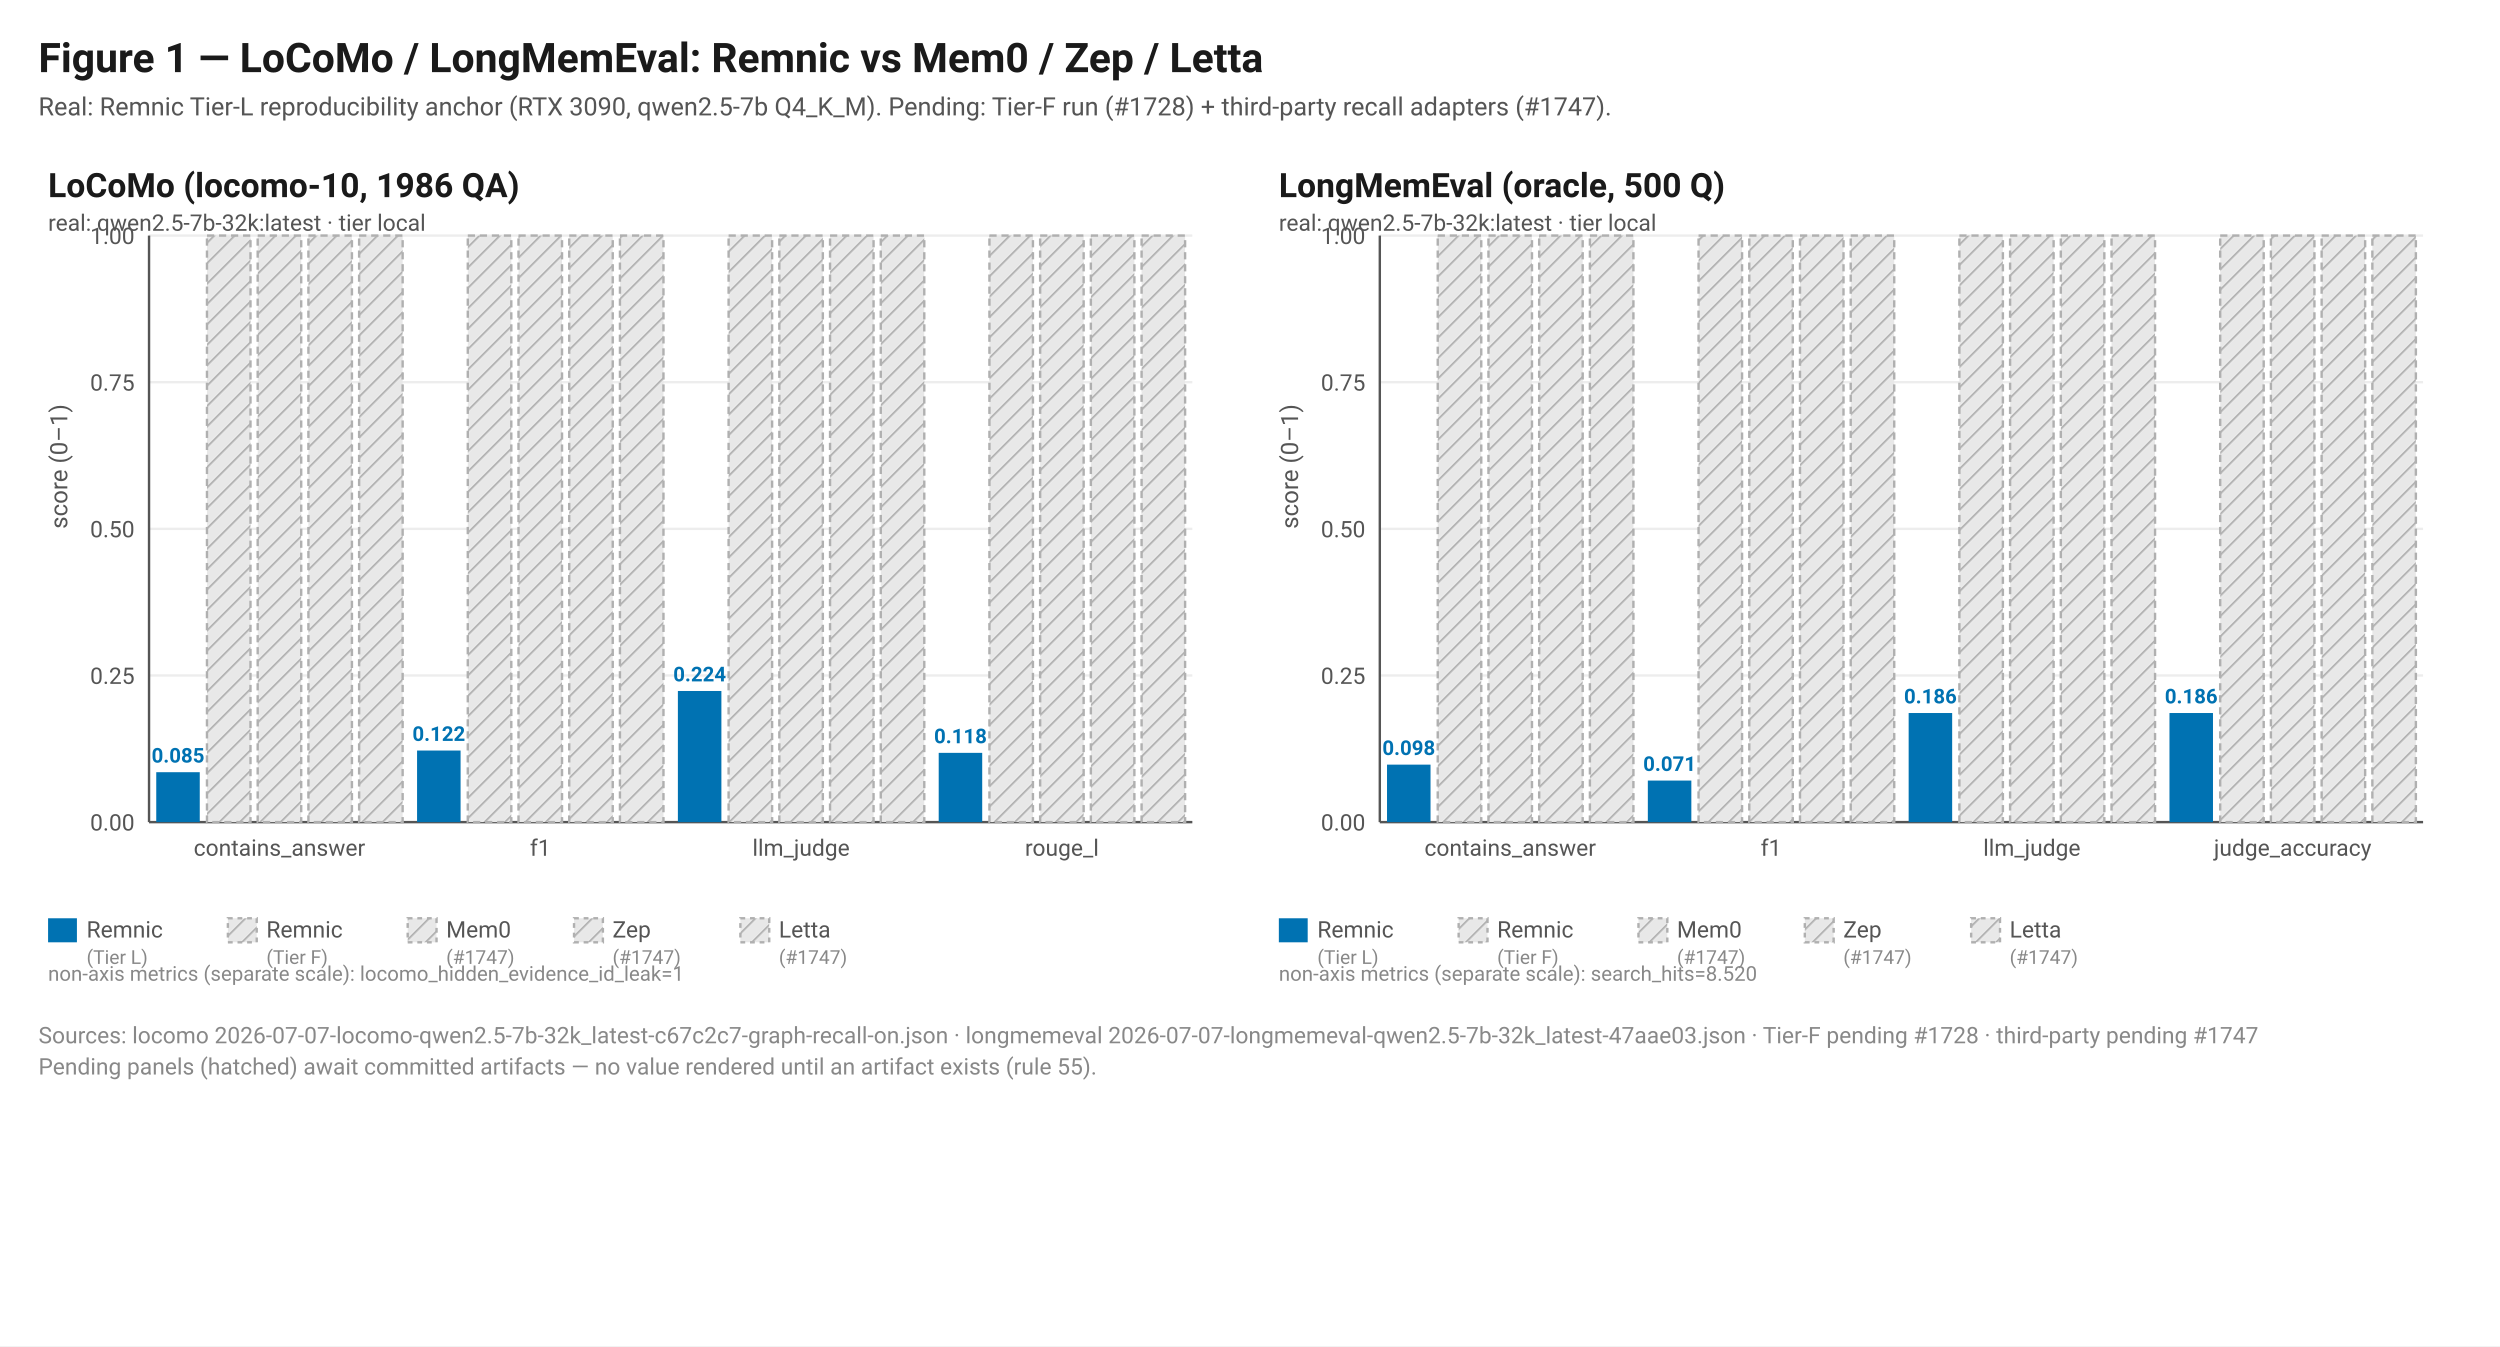
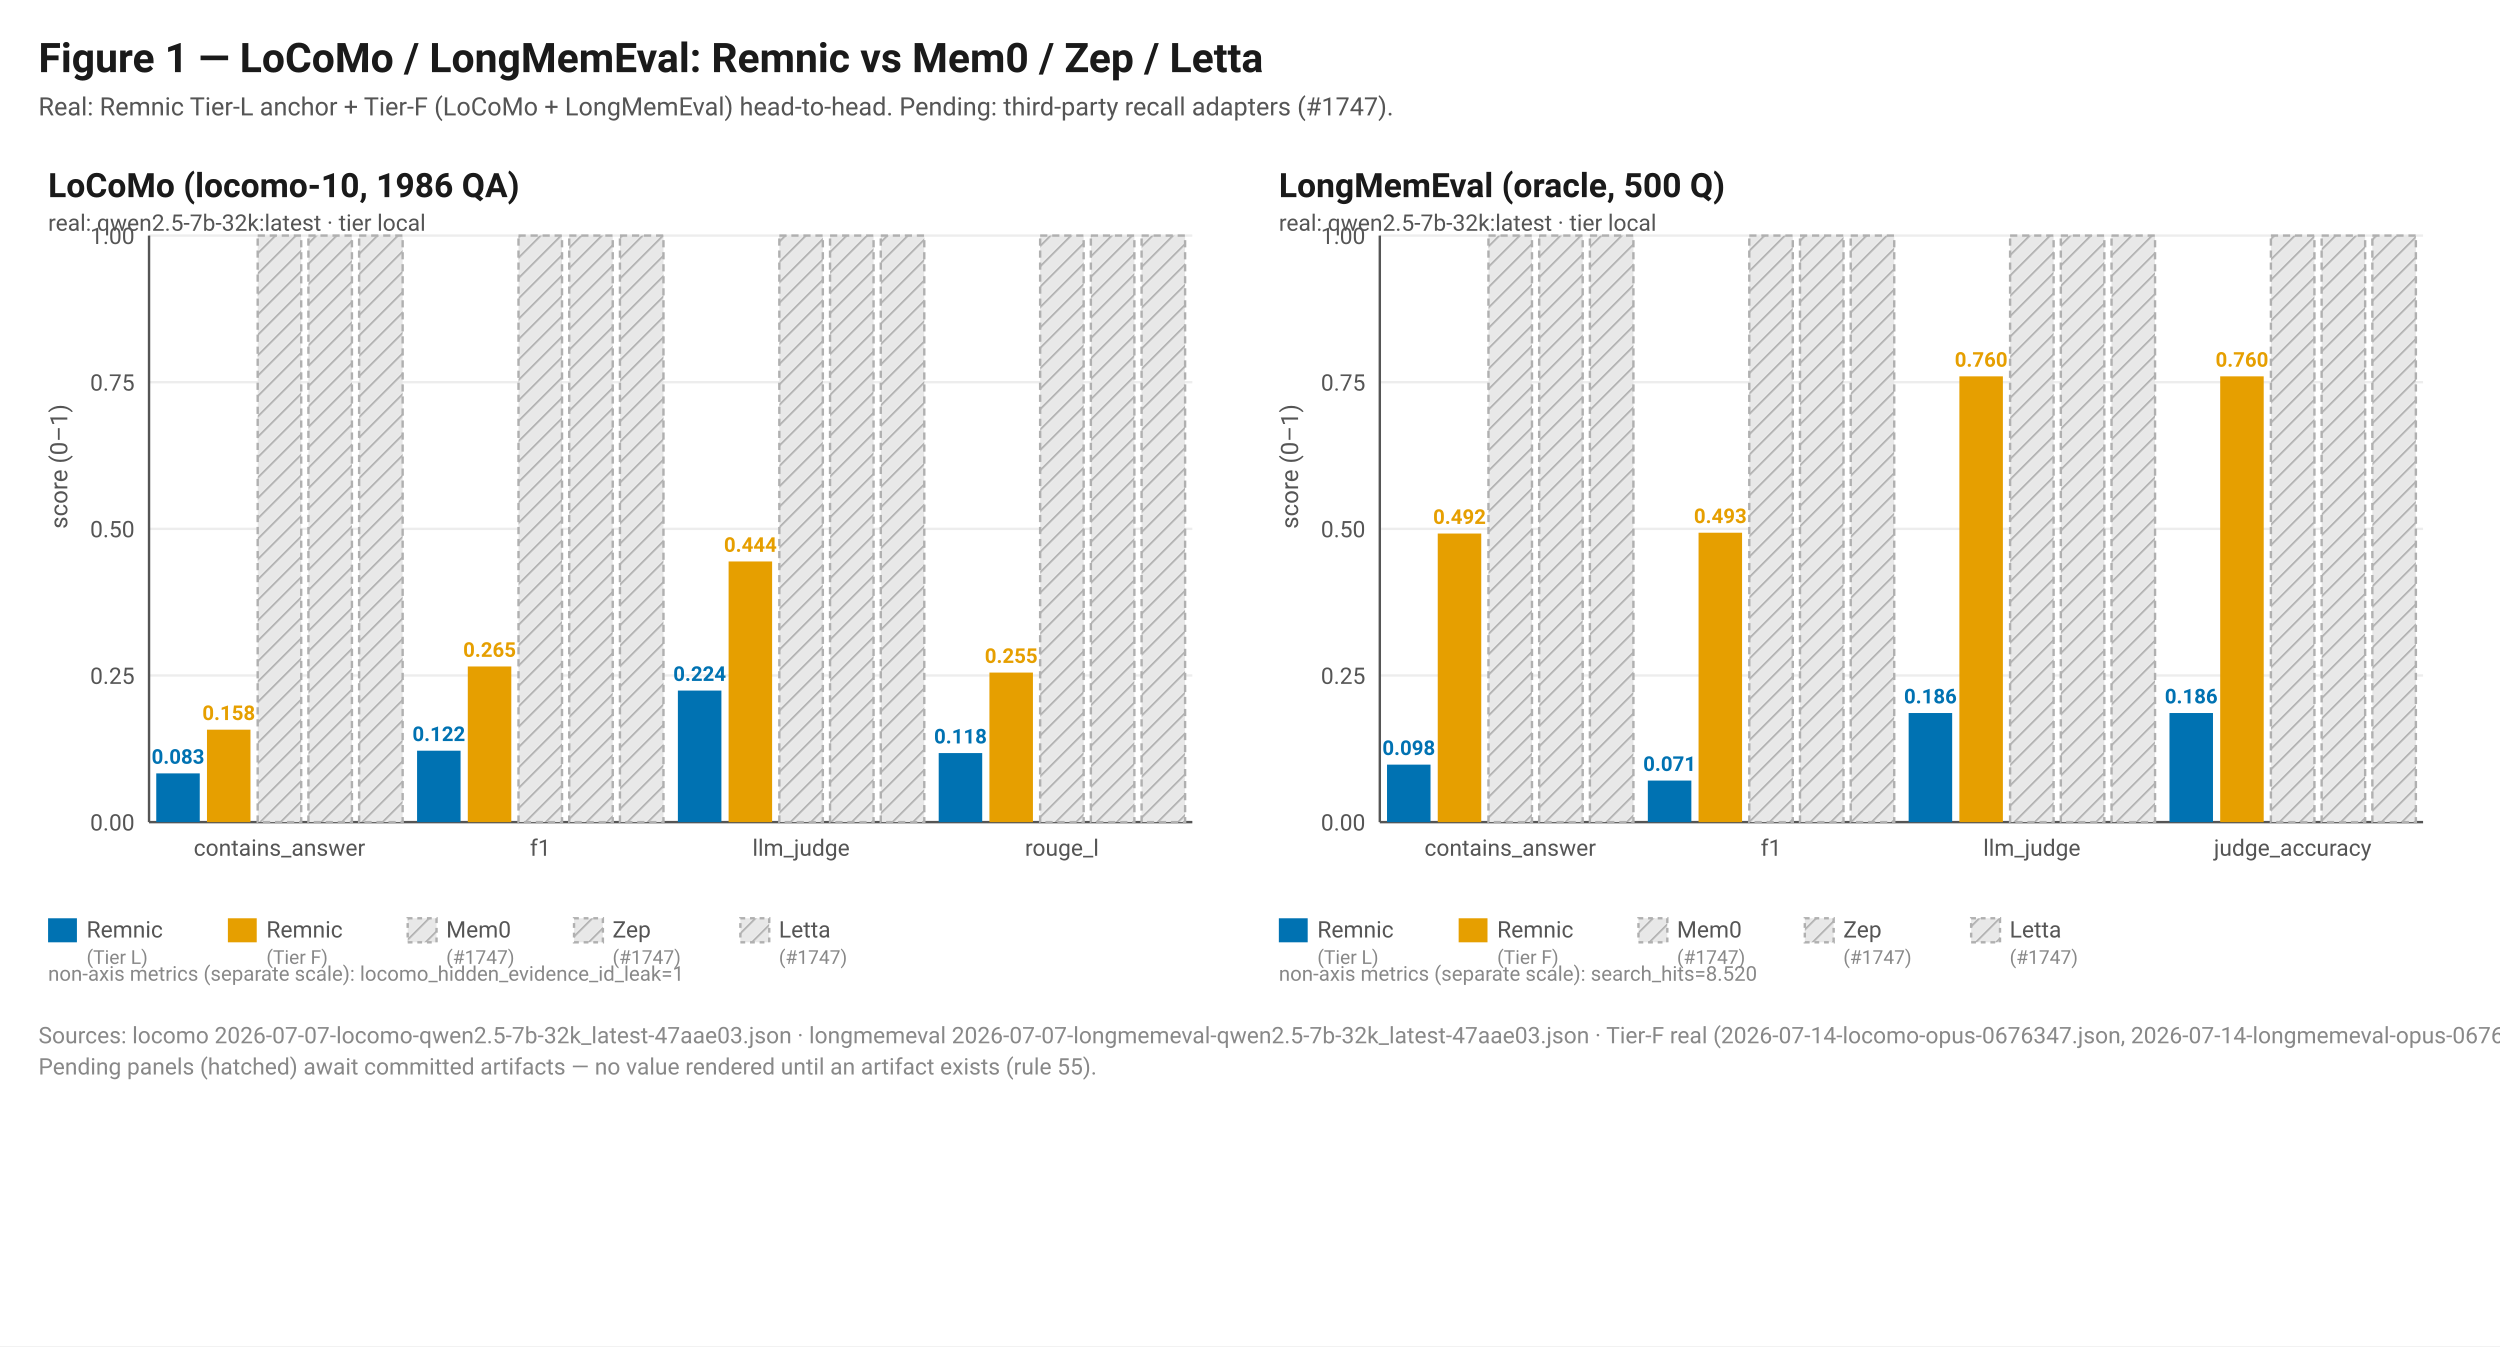
<svg xmlns="http://www.w3.org/2000/svg" width="1040" height="560" viewBox="0 0 1040 560" font-family="ui-sans-serif, system-ui, -apple-system, 'Segoe UI', Roboto, sans-serif" role="img" aria-labelledby="title desc">
  <rect x="0" y="0" width="1040" height="560" fill="#ffffff" />
  <defs>
    <pattern id="pendingHatch1" patternUnits="userSpaceOnUse" width="6" height="6" patternTransform="rotate(45)">
      <rect width="6" height="6" fill="#E8E8E8" />
      <line x1="0" y1="0" x2="0" y2="6" stroke="#B0B0B0" stroke-width="1.4" />
    </pattern>
  </defs>
  <text x="16" y="30" font-size="17" text-anchor="start" fill="#1a1a1a" font-weight="700">Figure 1 — LoCoMo / LongMemEval: Remnic vs Mem0 / Zep / Letta</text>
-   <text x="16" y="48" font-size="10.5" text-anchor="start" fill="#555555" font-weight="400">Real: Remnic Tier-L reproducibility anchor (RTX 3090, qwen2.5-7b Q4_K_M). Pending: Tier-F run (#1728) + third-party recall adapters (#1747).</text>
+   <text x="16" y="48" font-size="10.5" text-anchor="start" fill="#555555" font-weight="400">Real: Remnic Tier-L anchor + Tier-F (LoCoMo + LongMemEval) head-to-head. Pending: third-party recall adapters (#1747).</text>
  <text x="20" y="82" font-size="14" text-anchor="start" fill="#1a1a1a" font-weight="600">LoCoMo (locomo-10, 1986 QA)</text>
  <text x="20" y="96" font-size="9.5" text-anchor="start" fill="#555555" font-weight="400">real: qwen2.5-7b-32k:latest · tier local</text>
  <line x1="62" y1="98" x2="496" y2="98" stroke="#EDEDED" stroke-width="1" />
  <text x="56" y="101.5" font-size="9.5" text-anchor="end" fill="#555555" font-weight="400">1.00</text>
  <line x1="62" y1="159" x2="496" y2="159" stroke="#EDEDED" stroke-width="1" />
  <text x="56" y="162.5" font-size="9.5" text-anchor="end" fill="#555555" font-weight="400">0.75</text>
  <line x1="62" y1="220" x2="496" y2="220" stroke="#EDEDED" stroke-width="1" />
  <text x="56" y="223.5" font-size="9.5" text-anchor="end" fill="#555555" font-weight="400">0.50</text>
  <line x1="62" y1="281" x2="496" y2="281" stroke="#EDEDED" stroke-width="1" />
  <text x="56" y="284.5" font-size="9.5" text-anchor="end" fill="#555555" font-weight="400">0.25</text>
  <line x1="62" y1="342" x2="496" y2="342" stroke="#EDEDED" stroke-width="1" />
  <text x="56" y="345.5" font-size="9.5" text-anchor="end" fill="#555555" font-weight="400">0.00</text>
  <line x1="62" y1="98" x2="62" y2="342" stroke="#555555" stroke-width="1" />
  <line x1="62" y1="342" x2="496" y2="342" stroke="#555555" stroke-width="1" />
  <text x="28" y="220" font-size="10" text-anchor="start" fill="#555555" font-weight="400" transform="rotate(-90 28 220)">score (0–1)</text>
-   <rect x="65" y="321.237" width="18.1" height="20.763" fill="#0072B2" />
-   <text x="74.05" y="317.237" font-size="8.5" text-anchor="middle" fill="#0072B2" font-weight="600">0.085</text>
-   <rect x="86.1" y="98" width="18.1" height="244" fill="url(#pendingHatch1)" stroke="#B0B0B0" stroke-width="1" stroke-dasharray="3 2" />
+   <rect x="65" y="321.728" width="18.1" height="20.272" fill="#0072B2" />
+   <text x="74.05" y="317.728" font-size="8.5" text-anchor="middle" fill="#0072B2" font-weight="600">0.083</text>
+   <rect x="86.1" y="303.545" width="18.1" height="38.455" fill="#E69F00" />
+   <text x="95.15" y="299.545" font-size="8.5" text-anchor="middle" fill="#E69F00" font-weight="600">0.158</text>
  <rect x="107.2" y="98" width="18.1" height="244" fill="url(#pendingHatch1)" stroke="#B0B0B0" stroke-width="1" stroke-dasharray="3 2" />
  <rect x="128.3" y="98" width="18.1" height="244" fill="url(#pendingHatch1)" stroke="#B0B0B0" stroke-width="1" stroke-dasharray="3 2" />
  <rect x="149.4" y="98" width="18.1" height="244" fill="url(#pendingHatch1)" stroke="#B0B0B0" stroke-width="1" stroke-dasharray="3 2" />
  <text x="116.25" y="356" font-size="9.5" text-anchor="middle" fill="#555555" font-weight="400">contains_answer</text>
-   <rect x="173.5" y="312.224" width="18.1" height="29.776" fill="#0072B2" />
-   <text x="182.55" y="308.224" font-size="8.5" text-anchor="middle" fill="#0072B2" font-weight="600">0.122</text>
-   <rect x="194.6" y="98" width="18.1" height="244" fill="url(#pendingHatch1)" stroke="#B0B0B0" stroke-width="1" stroke-dasharray="3 2" />
+   <rect x="173.5" y="312.293" width="18.1" height="29.707" fill="#0072B2" />
+   <text x="182.55" y="308.293" font-size="8.5" text-anchor="middle" fill="#0072B2" font-weight="600">0.122</text>
+   <rect x="194.6" y="277.251" width="18.1" height="64.749" fill="#E69F00" />
+   <text x="203.65" y="273.251" font-size="8.5" text-anchor="middle" fill="#E69F00" font-weight="600">0.265</text>
  <rect x="215.7" y="98" width="18.1" height="244" fill="url(#pendingHatch1)" stroke="#B0B0B0" stroke-width="1" stroke-dasharray="3 2" />
  <rect x="236.8" y="98" width="18.1" height="244" fill="url(#pendingHatch1)" stroke="#B0B0B0" stroke-width="1" stroke-dasharray="3 2" />
  <rect x="257.9" y="98" width="18.1" height="244" fill="url(#pendingHatch1)" stroke="#B0B0B0" stroke-width="1" stroke-dasharray="3 2" />
  <text x="224.75" y="356" font-size="9.5" text-anchor="middle" fill="#555555" font-weight="400">f1</text>
-   <rect x="282" y="287.45" width="18.1" height="54.55" fill="#0072B2" />
-   <text x="291.05" y="283.45" font-size="8.5" text-anchor="middle" fill="#0072B2" font-weight="600">0.224</text>
-   <rect x="303.1" y="98" width="18.1" height="244" fill="url(#pendingHatch1)" stroke="#B0B0B0" stroke-width="1" stroke-dasharray="3 2" />
+   <rect x="282" y="287.278" width="18.1" height="54.722" fill="#0072B2" />
+   <text x="291.05" y="283.278" font-size="8.5" text-anchor="middle" fill="#0072B2" font-weight="600">0.224</text>
+   <rect x="303.1" y="233.569" width="18.1" height="108.431" fill="#E69F00" />
+   <text x="312.15" y="229.569" font-size="8.5" text-anchor="middle" fill="#E69F00" font-weight="600">0.444</text>
  <rect x="324.2" y="98" width="18.1" height="244" fill="url(#pendingHatch1)" stroke="#B0B0B0" stroke-width="1" stroke-dasharray="3 2" />
  <rect x="345.3" y="98" width="18.1" height="244" fill="url(#pendingHatch1)" stroke="#B0B0B0" stroke-width="1" stroke-dasharray="3 2" />
  <rect x="366.4" y="98" width="18.1" height="244" fill="url(#pendingHatch1)" stroke="#B0B0B0" stroke-width="1" stroke-dasharray="3 2" />
  <text x="333.25" y="356" font-size="9.5" text-anchor="middle" fill="#555555" font-weight="400">llm_judge</text>
-   <rect x="390.5" y="313.188" width="18.1" height="28.812" fill="#0072B2" />
-   <text x="399.55" y="309.188" font-size="8.5" text-anchor="middle" fill="#0072B2" font-weight="600">0.118</text>
-   <rect x="411.6" y="98" width="18.1" height="244" fill="url(#pendingHatch1)" stroke="#B0B0B0" stroke-width="1" stroke-dasharray="3 2" />
+   <rect x="390.5" y="313.276" width="18.1" height="28.724" fill="#0072B2" />
+   <text x="399.55" y="309.276" font-size="8.5" text-anchor="middle" fill="#0072B2" font-weight="600">0.118</text>
+   <rect x="411.6" y="279.789" width="18.1" height="62.211" fill="#E69F00" />
+   <text x="420.65" y="275.789" font-size="8.5" text-anchor="middle" fill="#E69F00" font-weight="600">0.255</text>
  <rect x="432.7" y="98" width="18.1" height="244" fill="url(#pendingHatch1)" stroke="#B0B0B0" stroke-width="1" stroke-dasharray="3 2" />
  <rect x="453.8" y="98" width="18.1" height="244" fill="url(#pendingHatch1)" stroke="#B0B0B0" stroke-width="1" stroke-dasharray="3 2" />
  <rect x="474.9" y="98" width="18.1" height="244" fill="url(#pendingHatch1)" stroke="#B0B0B0" stroke-width="1" stroke-dasharray="3 2" />
  <text x="441.75" y="356" font-size="9.5" text-anchor="middle" fill="#555555" font-weight="400">rouge_l</text>
  <rect x="20" y="382" width="12" height="10" fill="#0072B2" />
  <text x="36" y="390" font-size="9.5" text-anchor="start" fill="#555555" font-weight="400">Remnic</text>
  <text x="36" y="401" font-size="8" text-anchor="start" fill="#888888" font-weight="400">(Tier L)</text>
-   <rect x="94.8" y="382" width="12" height="10" fill="url(#pendingHatch1)" stroke="#B0B0B0" stroke-width="1" stroke-dasharray="2 2" />
+   <rect x="94.8" y="382" width="12" height="10" fill="#E69F00" />
  <text x="110.8" y="390" font-size="9.5" text-anchor="start" fill="#555555" font-weight="400">Remnic</text>
  <text x="110.8" y="401" font-size="8" text-anchor="start" fill="#888888" font-weight="400">(Tier F)</text>
  <rect x="169.6" y="382" width="12" height="10" fill="url(#pendingHatch1)" stroke="#B0B0B0" stroke-width="1" stroke-dasharray="2 2" />
  <text x="185.6" y="390" font-size="9.5" text-anchor="start" fill="#555555" font-weight="400">Mem0</text>
  <text x="185.6" y="401" font-size="8" text-anchor="start" fill="#888888" font-weight="400">(#1747)</text>
  <rect x="238.8" y="382" width="12" height="10" fill="url(#pendingHatch1)" stroke="#B0B0B0" stroke-width="1" stroke-dasharray="2 2" />
  <text x="254.8" y="390" font-size="9.5" text-anchor="start" fill="#555555" font-weight="400">Zep</text>
  <text x="254.8" y="401" font-size="8" text-anchor="start" fill="#888888" font-weight="400">(#1747)</text>
  <rect x="308" y="382" width="12" height="10" fill="url(#pendingHatch1)" stroke="#B0B0B0" stroke-width="1" stroke-dasharray="2 2" />
  <text x="324" y="390" font-size="9.5" text-anchor="start" fill="#555555" font-weight="400">Letta</text>
  <text x="324" y="401" font-size="8" text-anchor="start" fill="#888888" font-weight="400">(#1747)</text>
  <text x="20" y="408" font-size="8.5" text-anchor="start" fill="#888888" font-weight="400">non-axis metrics (separate scale): locomo_hidden_evidence_id_leak=1</text>
  <text x="532" y="82" font-size="14" text-anchor="start" fill="#1a1a1a" font-weight="600">LongMemEval (oracle, 500 Q)</text>
  <text x="532" y="96" font-size="9.5" text-anchor="start" fill="#555555" font-weight="400">real: qwen2.5-7b-32k:latest · tier local</text>
  <line x1="574" y1="98" x2="1008" y2="98" stroke="#EDEDED" stroke-width="1" />
  <text x="568" y="101.5" font-size="9.5" text-anchor="end" fill="#555555" font-weight="400">1.00</text>
  <line x1="574" y1="159" x2="1008" y2="159" stroke="#EDEDED" stroke-width="1" />
  <text x="568" y="162.5" font-size="9.5" text-anchor="end" fill="#555555" font-weight="400">0.75</text>
  <line x1="574" y1="220" x2="1008" y2="220" stroke="#EDEDED" stroke-width="1" />
  <text x="568" y="223.5" font-size="9.5" text-anchor="end" fill="#555555" font-weight="400">0.50</text>
  <line x1="574" y1="281" x2="1008" y2="281" stroke="#EDEDED" stroke-width="1" />
  <text x="568" y="284.5" font-size="9.5" text-anchor="end" fill="#555555" font-weight="400">0.25</text>
  <line x1="574" y1="342" x2="1008" y2="342" stroke="#EDEDED" stroke-width="1" />
  <text x="568" y="345.5" font-size="9.5" text-anchor="end" fill="#555555" font-weight="400">0.00</text>
  <line x1="574" y1="98" x2="574" y2="342" stroke="#555555" stroke-width="1" />
  <line x1="574" y1="342" x2="1008" y2="342" stroke="#555555" stroke-width="1" />
  <text x="540" y="220" font-size="10" text-anchor="start" fill="#555555" font-weight="400" transform="rotate(-90 540 220)">score (0–1)</text>
  <rect x="577" y="318.088" width="18.1" height="23.912" fill="#0072B2" />
  <text x="586.05" y="314.088" font-size="8.5" text-anchor="middle" fill="#0072B2" font-weight="600">0.098</text>
-   <rect x="598.1" y="98" width="18.1" height="244" fill="url(#pendingHatch1)" stroke="#B0B0B0" stroke-width="1" stroke-dasharray="3 2" />
+   <rect x="598.1" y="221.952" width="18.1" height="120.048" fill="#E69F00" />
+   <text x="607.15" y="217.952" font-size="8.5" text-anchor="middle" fill="#E69F00" font-weight="600">0.492</text>
  <rect x="619.2" y="98" width="18.1" height="244" fill="url(#pendingHatch1)" stroke="#B0B0B0" stroke-width="1" stroke-dasharray="3 2" />
  <rect x="640.3" y="98" width="18.1" height="244" fill="url(#pendingHatch1)" stroke="#B0B0B0" stroke-width="1" stroke-dasharray="3 2" />
  <rect x="661.4" y="98" width="18.1" height="244" fill="url(#pendingHatch1)" stroke="#B0B0B0" stroke-width="1" stroke-dasharray="3 2" />
  <text x="628.25" y="356" font-size="9.5" text-anchor="middle" fill="#555555" font-weight="400">contains_answer</text>
  <rect x="685.5" y="324.716" width="18.1" height="17.284" fill="#0072B2" />
  <text x="694.55" y="320.716" font-size="8.5" text-anchor="middle" fill="#0072B2" font-weight="600">0.071</text>
-   <rect x="706.6" y="98" width="18.1" height="244" fill="url(#pendingHatch1)" stroke="#B0B0B0" stroke-width="1" stroke-dasharray="3 2" />
+   <rect x="706.6" y="221.611" width="18.1" height="120.389" fill="#E69F00" />
+   <text x="715.65" y="217.611" font-size="8.5" text-anchor="middle" fill="#E69F00" font-weight="600">0.493</text>
  <rect x="727.7" y="98" width="18.1" height="244" fill="url(#pendingHatch1)" stroke="#B0B0B0" stroke-width="1" stroke-dasharray="3 2" />
  <rect x="748.8" y="98" width="18.1" height="244" fill="url(#pendingHatch1)" stroke="#B0B0B0" stroke-width="1" stroke-dasharray="3 2" />
  <rect x="769.9" y="98" width="18.1" height="244" fill="url(#pendingHatch1)" stroke="#B0B0B0" stroke-width="1" stroke-dasharray="3 2" />
  <text x="736.75" y="356" font-size="9.5" text-anchor="middle" fill="#555555" font-weight="400">f1</text>
  <rect x="794" y="296.616" width="18.1" height="45.384" fill="#0072B2" />
  <text x="803.05" y="292.616" font-size="8.5" text-anchor="middle" fill="#0072B2" font-weight="600">0.186</text>
-   <rect x="815.1" y="98" width="18.1" height="244" fill="url(#pendingHatch1)" stroke="#B0B0B0" stroke-width="1" stroke-dasharray="3 2" />
+   <rect x="815.1" y="156.56" width="18.1" height="185.44" fill="#E69F00" />
+   <text x="824.15" y="152.56" font-size="8.5" text-anchor="middle" fill="#E69F00" font-weight="600">0.760</text>
  <rect x="836.2" y="98" width="18.1" height="244" fill="url(#pendingHatch1)" stroke="#B0B0B0" stroke-width="1" stroke-dasharray="3 2" />
  <rect x="857.3" y="98" width="18.1" height="244" fill="url(#pendingHatch1)" stroke="#B0B0B0" stroke-width="1" stroke-dasharray="3 2" />
  <rect x="878.4" y="98" width="18.1" height="244" fill="url(#pendingHatch1)" stroke="#B0B0B0" stroke-width="1" stroke-dasharray="3 2" />
  <text x="845.25" y="356" font-size="9.5" text-anchor="middle" fill="#555555" font-weight="400">llm_judge</text>
  <rect x="902.5" y="296.616" width="18.1" height="45.384" fill="#0072B2" />
  <text x="911.55" y="292.616" font-size="8.5" text-anchor="middle" fill="#0072B2" font-weight="600">0.186</text>
-   <rect x="923.6" y="98" width="18.1" height="244" fill="url(#pendingHatch1)" stroke="#B0B0B0" stroke-width="1" stroke-dasharray="3 2" />
+   <rect x="923.6" y="156.56" width="18.1" height="185.44" fill="#E69F00" />
+   <text x="932.65" y="152.56" font-size="8.5" text-anchor="middle" fill="#E69F00" font-weight="600">0.760</text>
  <rect x="944.7" y="98" width="18.1" height="244" fill="url(#pendingHatch1)" stroke="#B0B0B0" stroke-width="1" stroke-dasharray="3 2" />
  <rect x="965.8" y="98" width="18.1" height="244" fill="url(#pendingHatch1)" stroke="#B0B0B0" stroke-width="1" stroke-dasharray="3 2" />
  <rect x="986.9" y="98" width="18.1" height="244" fill="url(#pendingHatch1)" stroke="#B0B0B0" stroke-width="1" stroke-dasharray="3 2" />
  <text x="953.75" y="356" font-size="9.5" text-anchor="middle" fill="#555555" font-weight="400">judge_accuracy</text>
  <rect x="532" y="382" width="12" height="10" fill="#0072B2" />
  <text x="548" y="390" font-size="9.5" text-anchor="start" fill="#555555" font-weight="400">Remnic</text>
  <text x="548" y="401" font-size="8" text-anchor="start" fill="#888888" font-weight="400">(Tier L)</text>
-   <rect x="606.8" y="382" width="12" height="10" fill="url(#pendingHatch1)" stroke="#B0B0B0" stroke-width="1" stroke-dasharray="2 2" />
+   <rect x="606.8" y="382" width="12" height="10" fill="#E69F00" />
  <text x="622.8" y="390" font-size="9.5" text-anchor="start" fill="#555555" font-weight="400">Remnic</text>
  <text x="622.8" y="401" font-size="8" text-anchor="start" fill="#888888" font-weight="400">(Tier F)</text>
  <rect x="681.6" y="382" width="12" height="10" fill="url(#pendingHatch1)" stroke="#B0B0B0" stroke-width="1" stroke-dasharray="2 2" />
  <text x="697.6" y="390" font-size="9.5" text-anchor="start" fill="#555555" font-weight="400">Mem0</text>
  <text x="697.6" y="401" font-size="8" text-anchor="start" fill="#888888" font-weight="400">(#1747)</text>
  <rect x="750.8" y="382" width="12" height="10" fill="url(#pendingHatch1)" stroke="#B0B0B0" stroke-width="1" stroke-dasharray="2 2" />
  <text x="766.8" y="390" font-size="9.5" text-anchor="start" fill="#555555" font-weight="400">Zep</text>
  <text x="766.8" y="401" font-size="8" text-anchor="start" fill="#888888" font-weight="400">(#1747)</text>
  <rect x="820" y="382" width="12" height="10" fill="url(#pendingHatch1)" stroke="#B0B0B0" stroke-width="1" stroke-dasharray="2 2" />
  <text x="836" y="390" font-size="9.5" text-anchor="start" fill="#555555" font-weight="400">Letta</text>
  <text x="836" y="401" font-size="8" text-anchor="start" fill="#888888" font-weight="400">(#1747)</text>
  <text x="532" y="408" font-size="8.5" text-anchor="start" fill="#888888" font-weight="400">non-axis metrics (separate scale): search_hits=8.520</text>
-   <text x="16" y="434" font-size="9.5" text-anchor="start" fill="#888888" font-weight="400">Sources: locomo 2026-07-07-locomo-qwen2.5-7b-32k_latest-c67c2c7-graph-recall-on.json · longmemeval 2026-07-07-longmemeval-qwen2.5-7b-32k_latest-47aae03.json · Tier-F pending #1728 · third-party pending #1747</text>
+   <text x="16" y="434" font-size="9.5" text-anchor="start" fill="#888888" font-weight="400">Sources: locomo 2026-07-07-locomo-qwen2.5-7b-32k_latest-47aae03.json · longmemeval 2026-07-07-longmemeval-qwen2.5-7b-32k_latest-47aae03.json · Tier-F real (2026-07-14-locomo-opus-0676347.json, 2026-07-14-longmemeval-opus-0676347.json) · third-party pending #1747</text>
  <text x="16" y="447" font-size="9.5" text-anchor="start" fill="#888888" font-weight="400">Pending panels (hatched) await committed artifacts — no value rendered until an artifact exists (rule 55).</text>
</svg>
